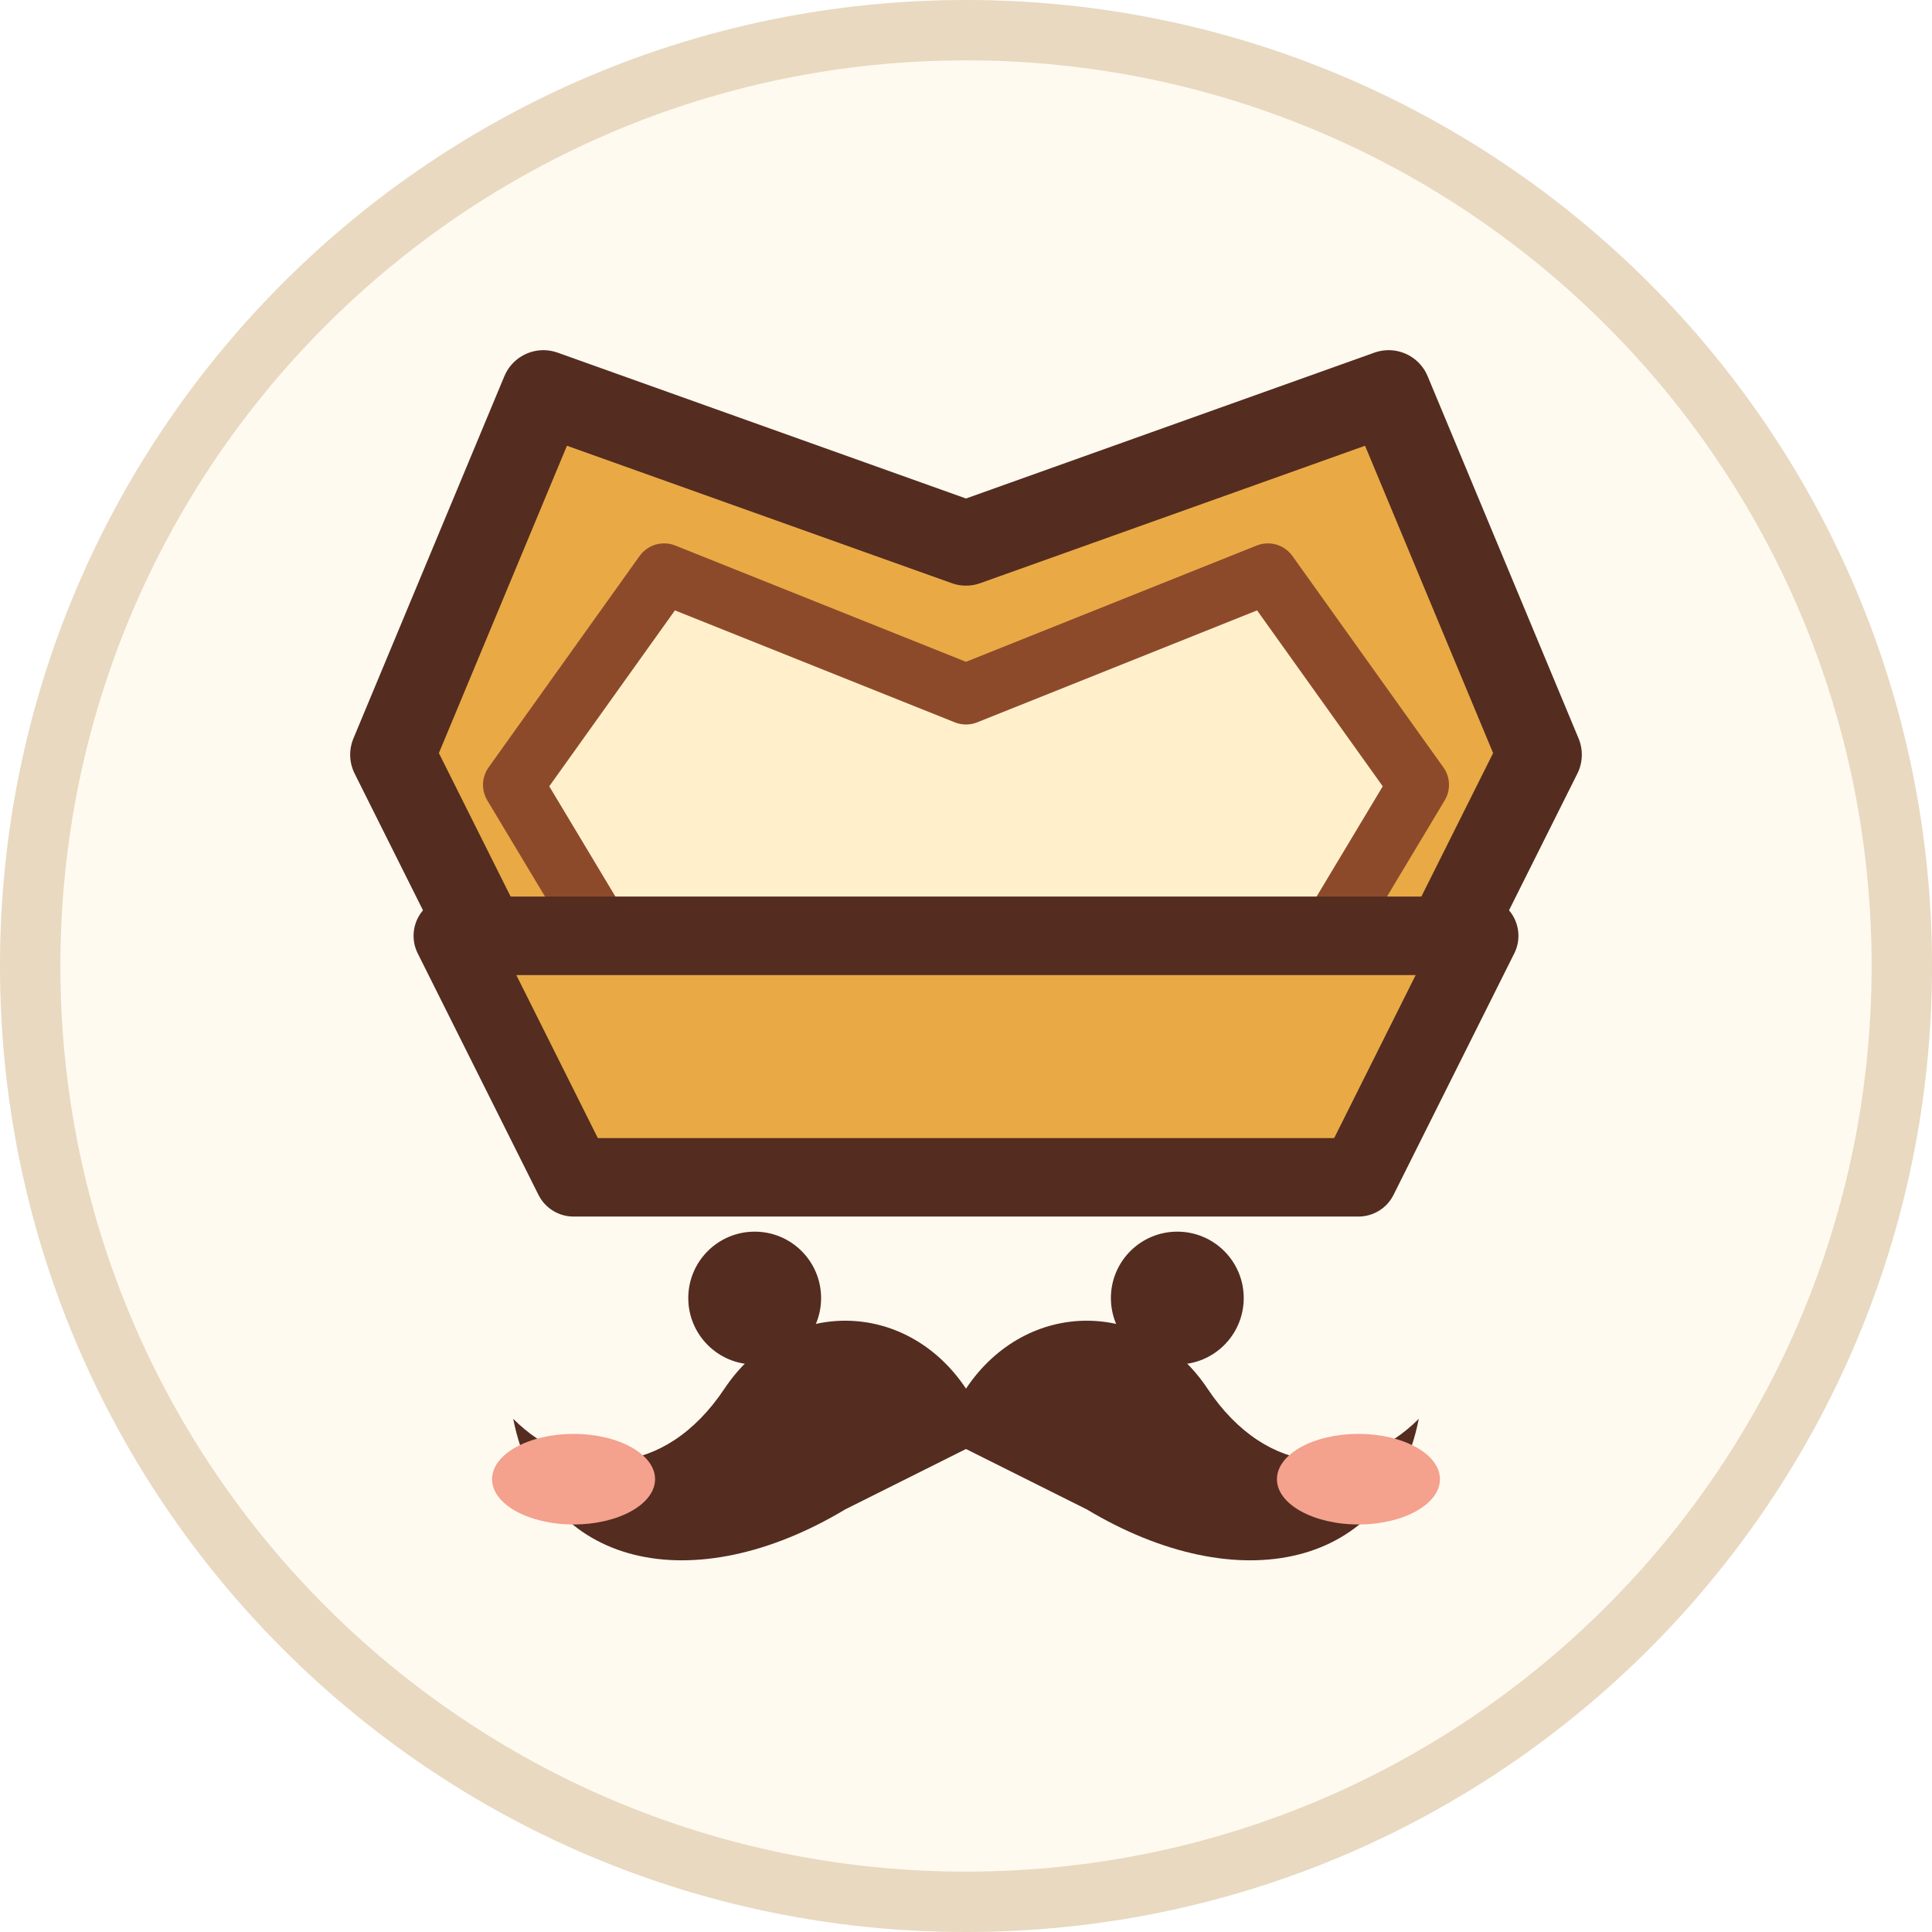
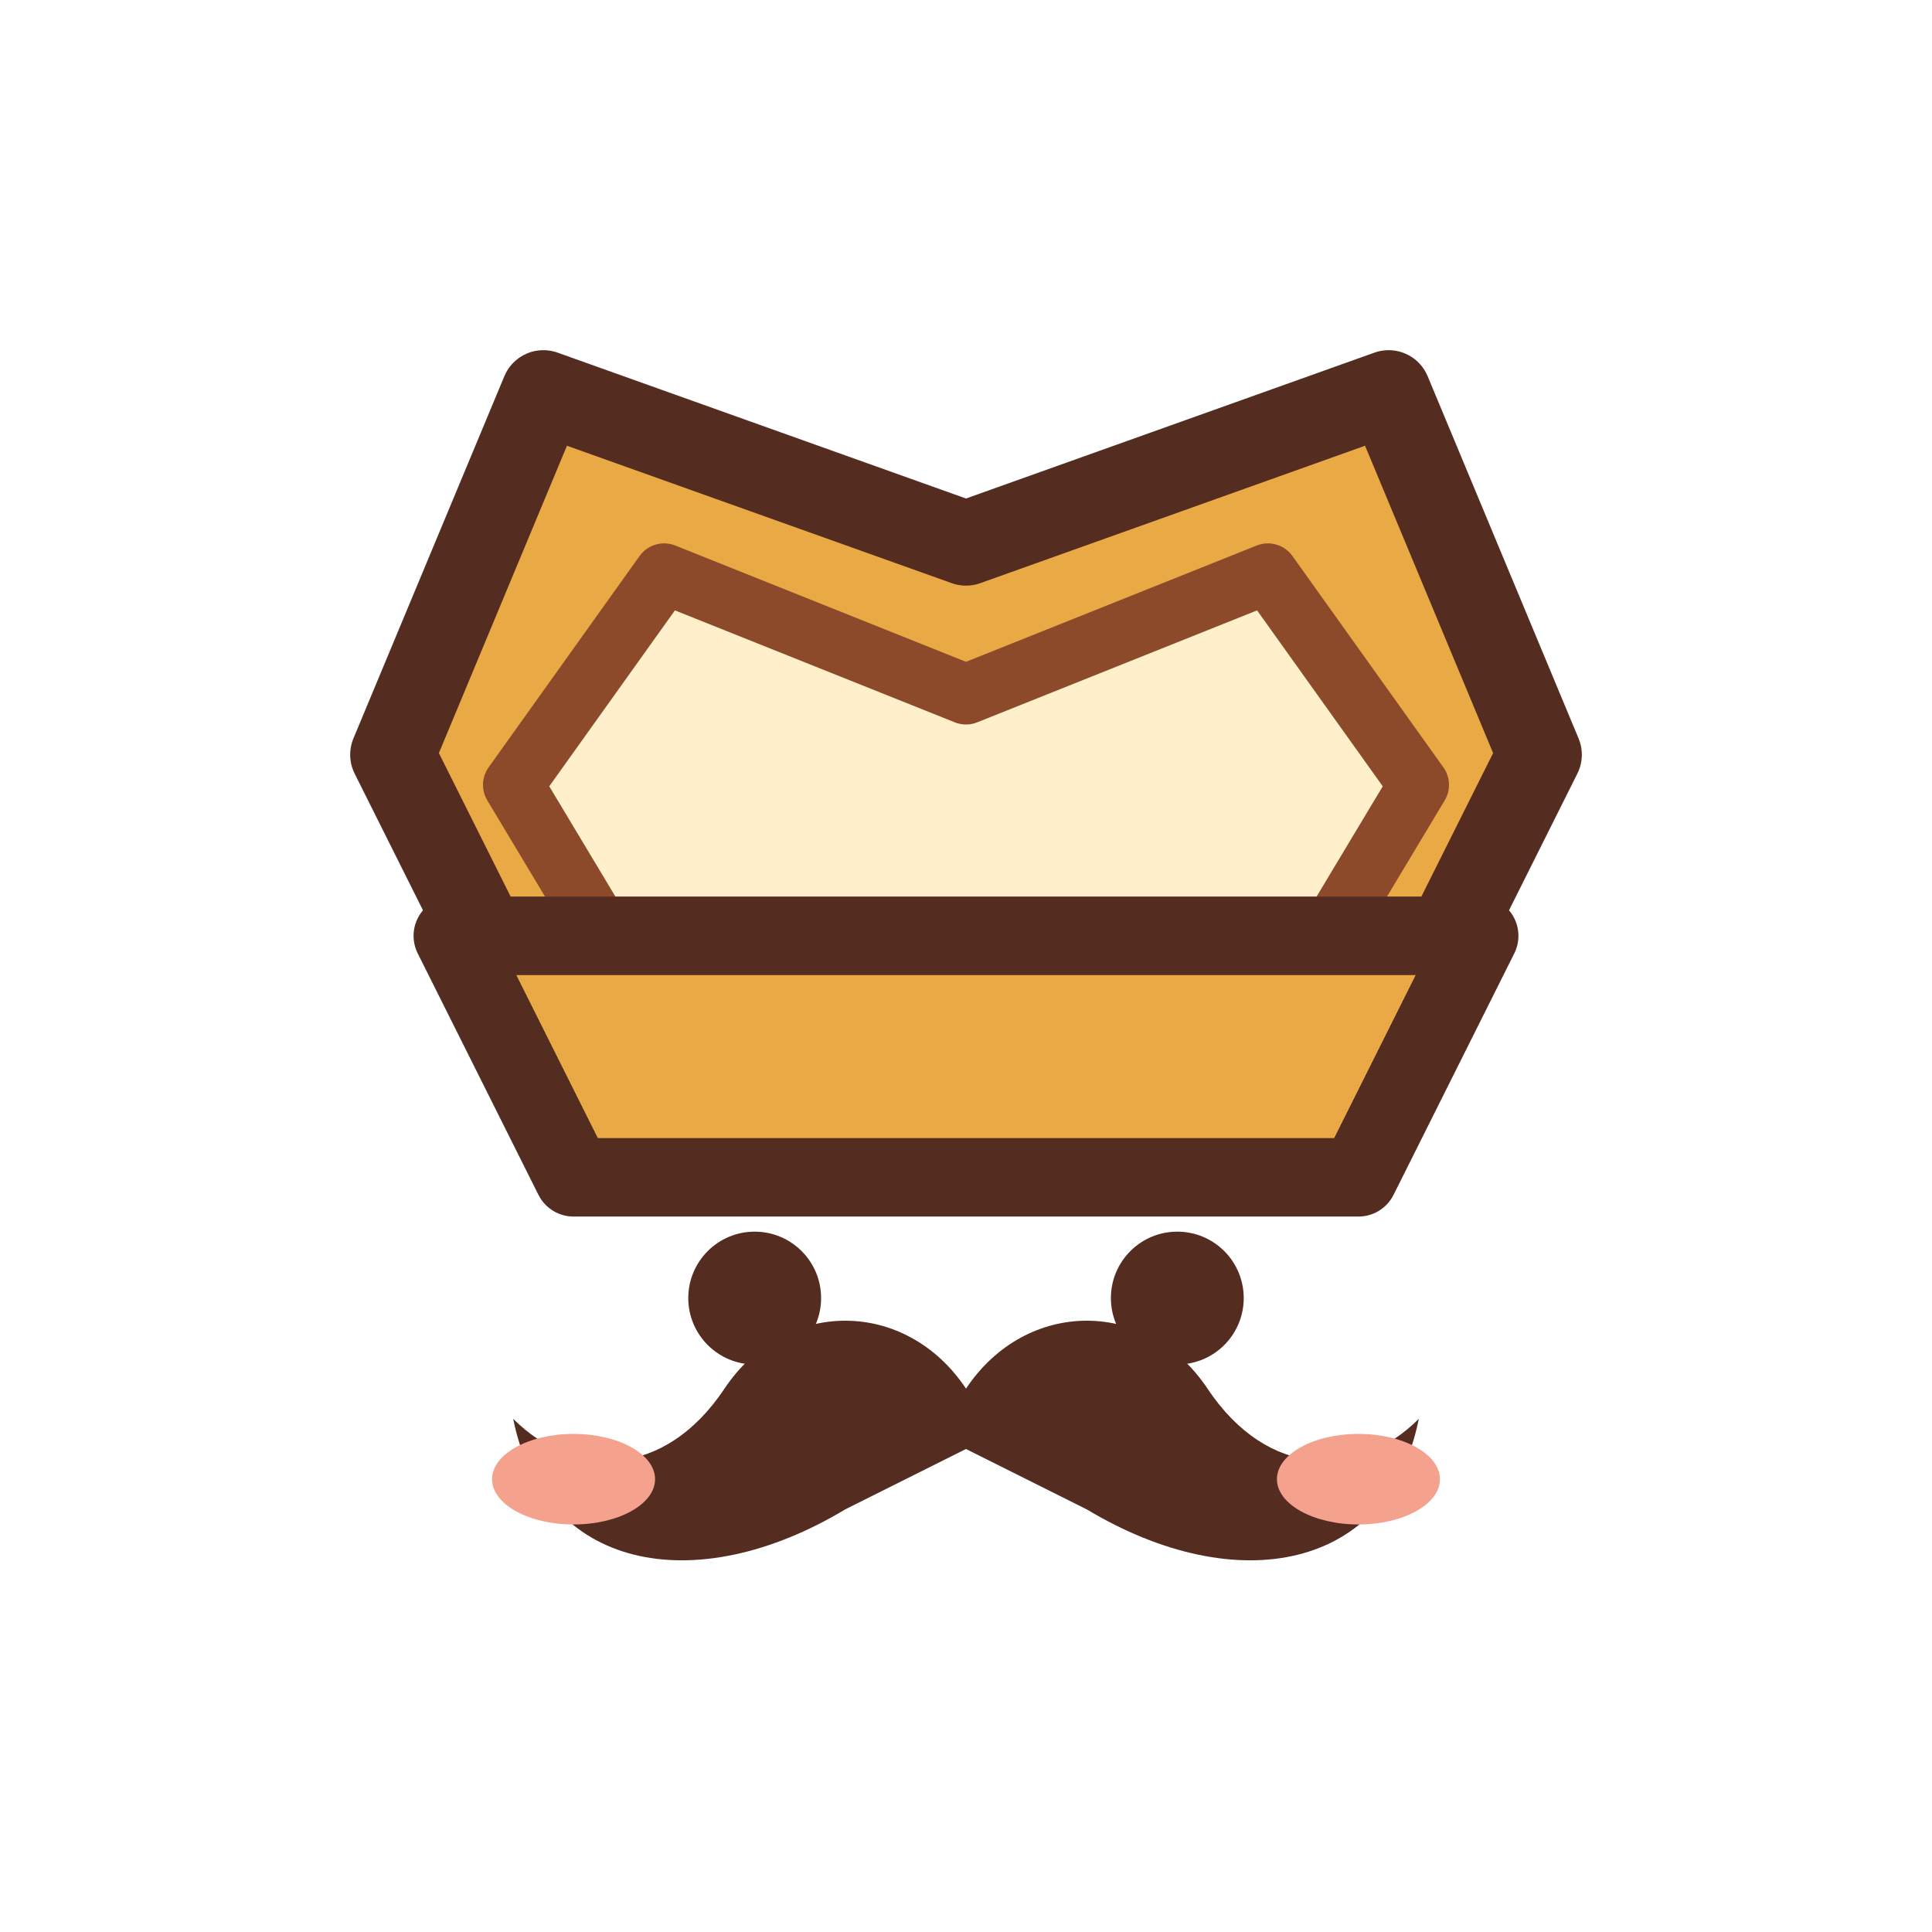
<svg xmlns="http://www.w3.org/2000/svg" viewBox="0 0 64 64">
-   <circle cx="32" cy="32" r="31" fill="#fffaf0" stroke="#e8d9c0" stroke-width="2" />
  <path d="M13 25 18 13l14 5 14-5 5 12-4 8H17z" fill="#e9aa45" stroke="#542c20" stroke-width="2.8" stroke-linejoin="round" />
  <path d="m17 26 5-7 10 4 10-4 5 7-3 5H20z" fill="#fff0cb" stroke="#8d4a2b" stroke-width="2" stroke-linejoin="round" />
  <path d="M15 31h34l-4 8H19z" fill="#e9aa45" stroke="#542c20" stroke-width="2.6" stroke-linejoin="round" />
  <circle cx="25" cy="43" r="2.2" fill="#542c20" />
  <circle cx="39" cy="43" r="2.2" fill="#542c20" />
  <path d="M32 46c-2-3-6-3-8 0-2 3-5 3-7 1 1 5 6 6 11 3l4-2 4 2c5 3 10 2 11-3-2 2-5 2-7-1-2-3-6-3-8 0z" fill="#542c20" />
  <ellipse cx="19" cy="49" rx="2.7" ry="1.5" fill="#f4a18d" />
  <ellipse cx="45" cy="49" rx="2.7" ry="1.5" fill="#f4a18d" />
</svg>
